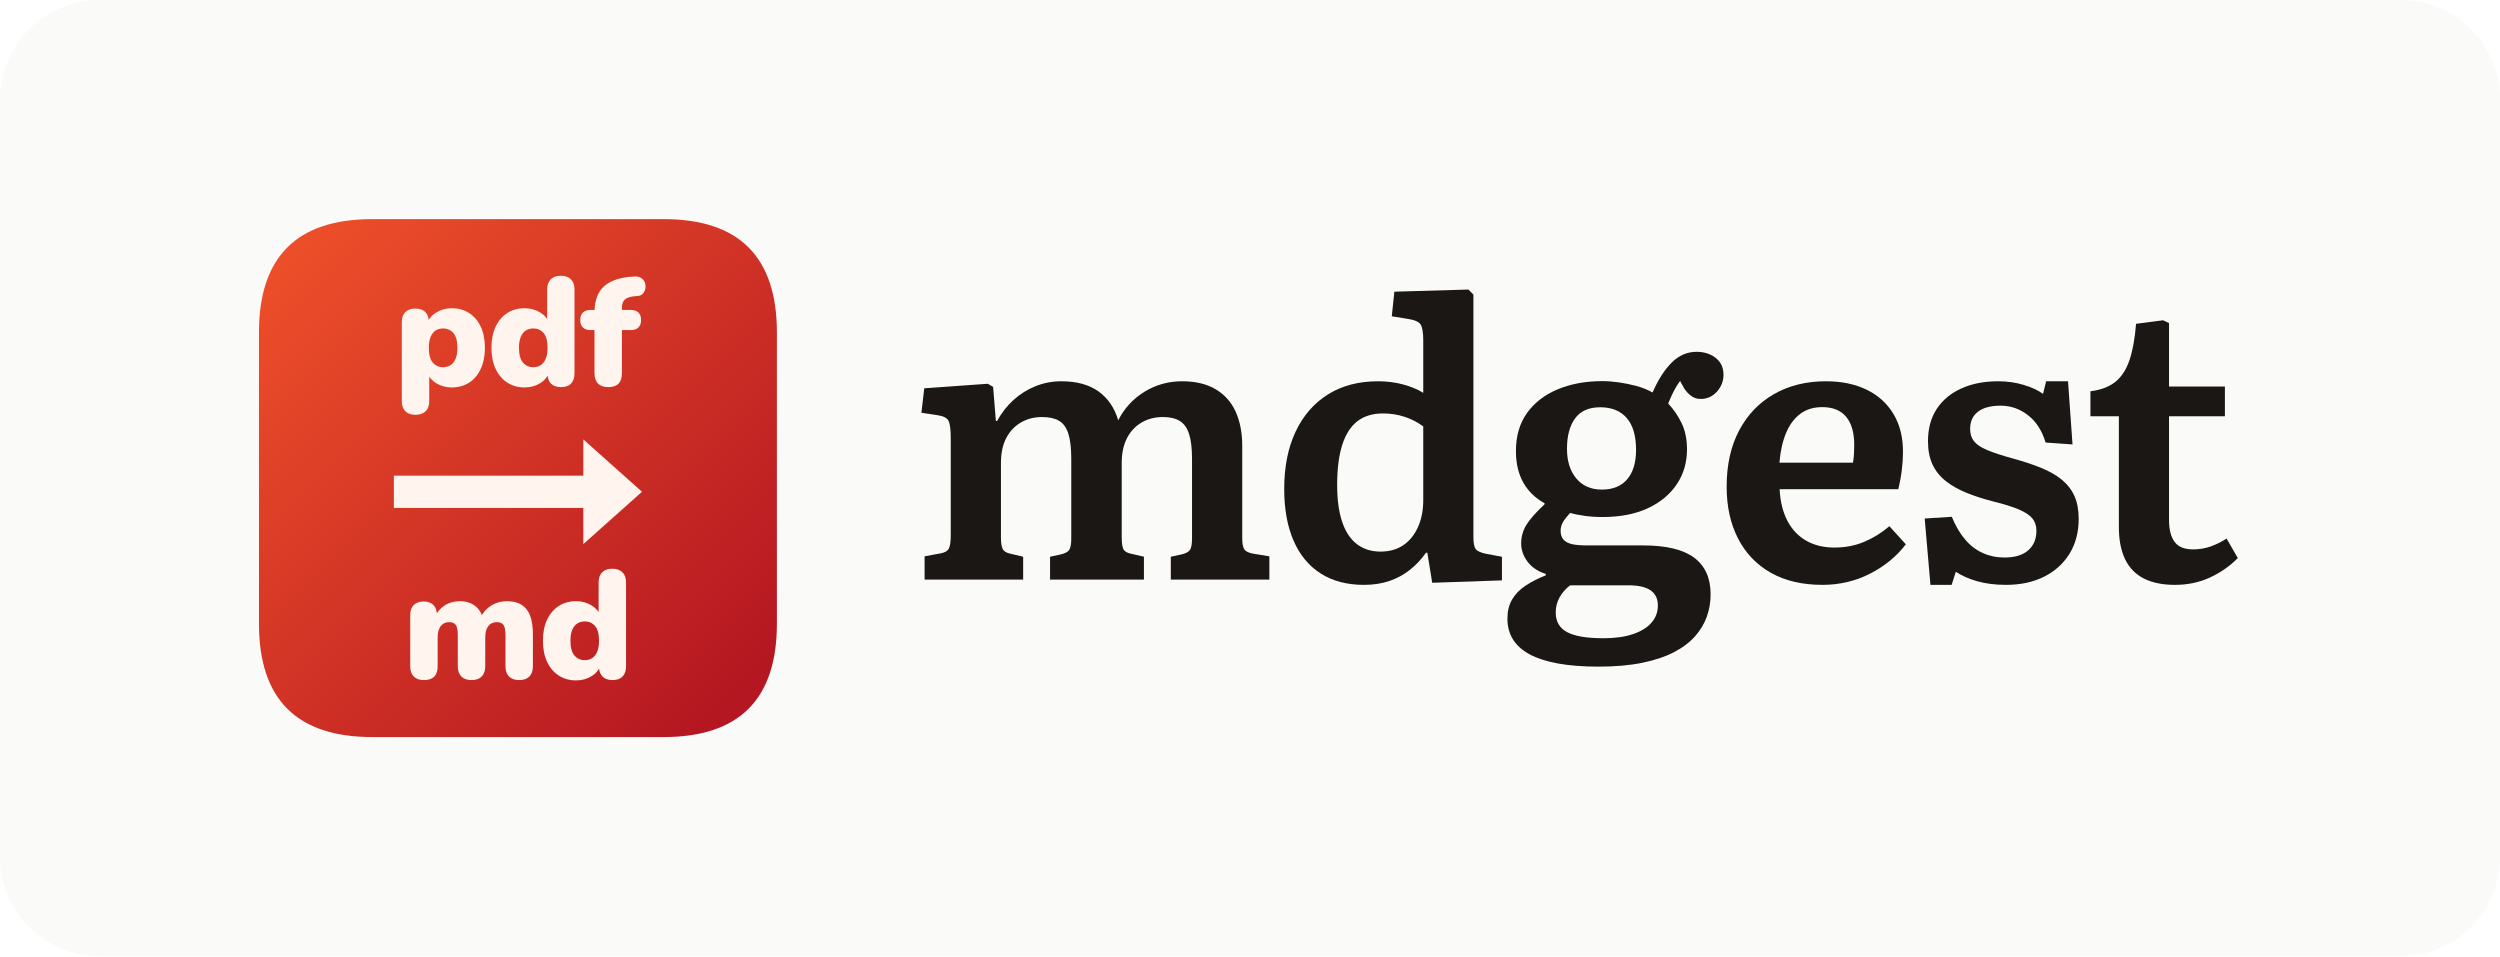
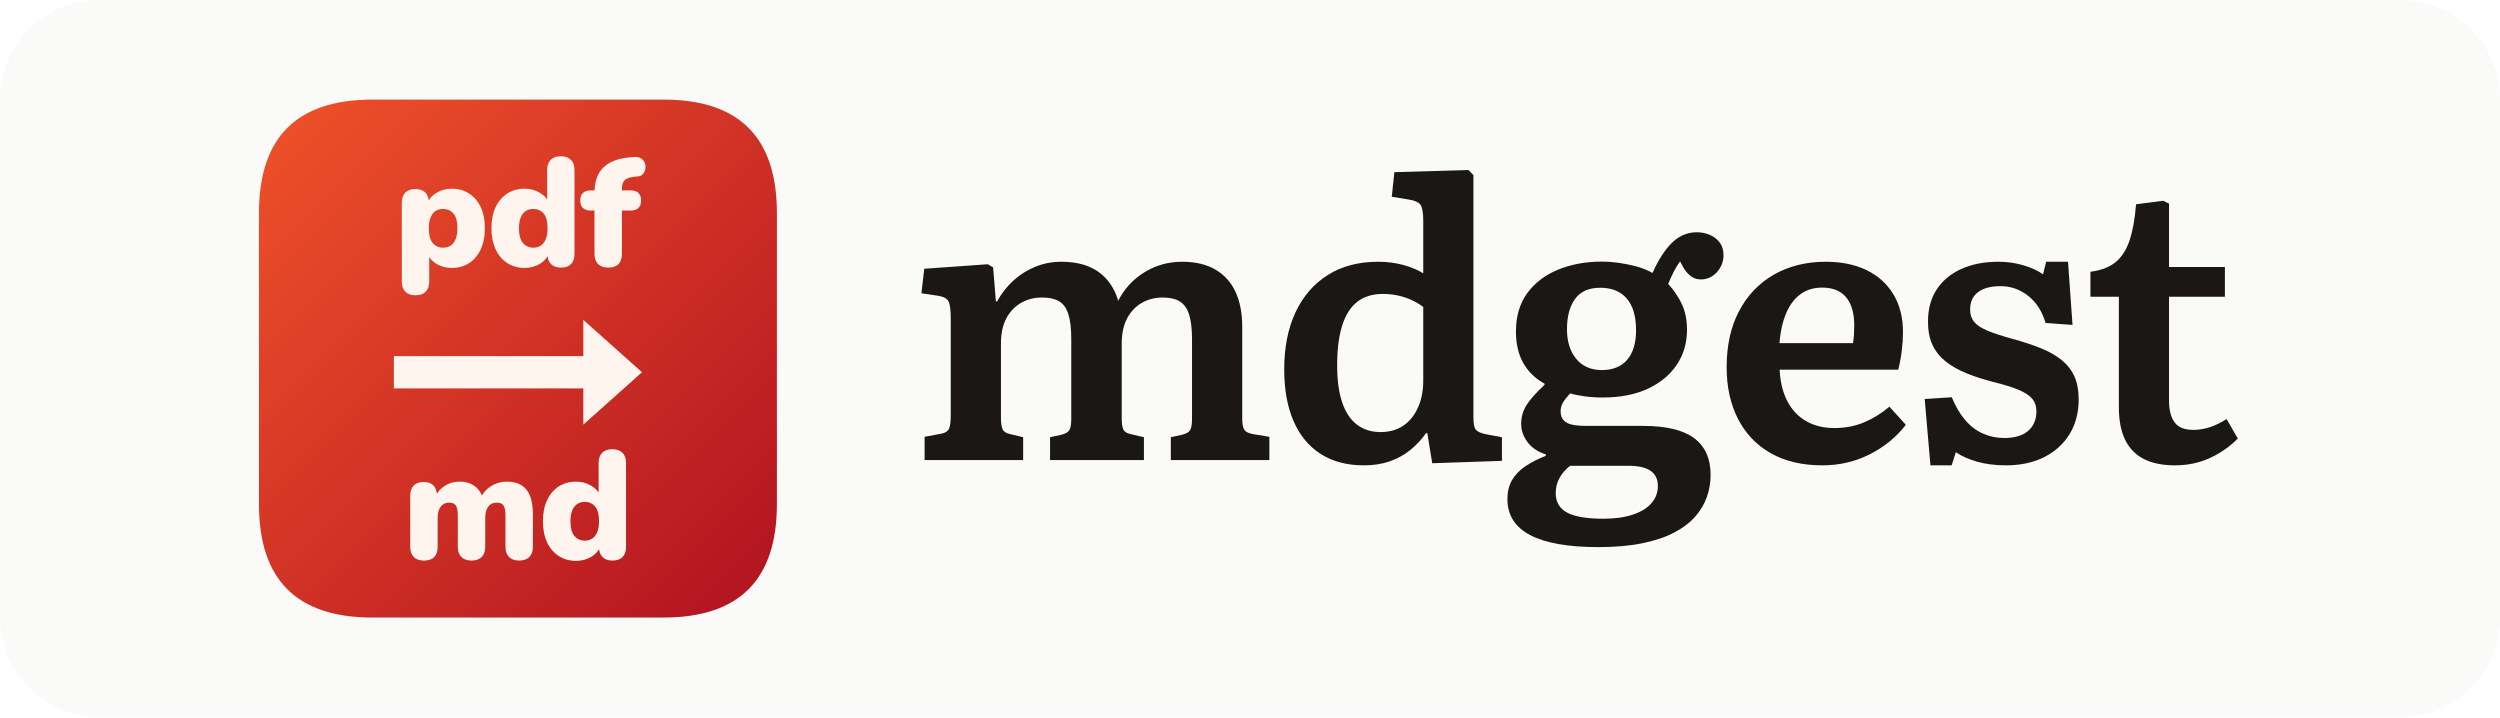
- <svg xmlns="http://www.w3.org/2000/svg" viewBox="0 0 502 192" width="502" height="192" role="img" aria-label="mdgest — pdf to markdown">
+ <svg xmlns="http://www.w3.org/2000/svg" viewBox="0 0 502 144" width="502" height="144" role="img" aria-label="mdgest — pdf to markdown">
  <defs>
    <linearGradient id="l" x1="0" y1="0" x2="1" y2="1">
      <stop offset="0" stop-color="#F0522A" />
      <stop offset="1" stop-color="#B01221" />
    </linearGradient>
  </defs>
-   <rect width="502" height="192" rx="20" fill="#FAFAF8" />
-   <g transform="translate(52.0,44.0) scale(1.625)">
+   <rect width="502" height="144" rx="20" fill="#FAFAF8" />
+   <g transform="translate(52.0,20.0) scale(1.625)">
    <path d="M 14,0 H 50 Q 64,0 64,14 V 50 Q 64,64 50,64 H 14 Q 0,64 0,50 V 14 Q 0,0 14,0 Z" fill="url(#l)" />
    <path d="M 16.67,31.70 H 40.08 V 27.22 L 47.33,33.69 L 40.08,40.16 V 35.69 H 16.67 Z" fill="#FFF4EE" />
    <path d="M19.34 24.18Q18.53 24.18 18.09 23.74Q17.65 23.31 17.65 22.47V12.75Q17.65 11.92 18.09 11.48Q18.52 11.05 19.31 11.05Q20.13 11.05 20.56 11.48Q20.99 11.92 20.99 12.75V13.85L20.78 12.91Q21.05 12.07 21.90 11.54Q22.75 11.01 23.83 11.01Q25.04 11.01 25.96 11.60Q26.88 12.19 27.40 13.28Q27.92 14.37 27.92 15.90Q27.92 17.41 27.40 18.51Q26.88 19.62 25.96 20.21Q25.04 20.80 23.83 20.80Q22.78 20.80 21.94 20.30Q21.10 19.79 20.81 19.01H21.04V22.47Q21.04 23.31 20.60 23.74Q20.16 24.18 19.34 24.18ZM22.75 18.30Q23.27 18.30 23.67 18.05Q24.06 17.80 24.29 17.27Q24.52 16.74 24.52 15.90Q24.52 14.63 24.02 14.07Q23.53 13.51 22.75 13.51Q22.24 13.51 21.84 13.75Q21.45 14.00 21.22 14.53Q20.99 15.05 20.99 15.90Q20.99 17.16 21.48 17.73Q21.98 18.30 22.75 18.30Z" fill="#FFF4EE" />
    <path d="M32.82 20.80Q31.63 20.80 30.70 20.21Q29.77 19.62 29.25 18.51Q28.73 17.41 28.73 15.90Q28.73 14.37 29.25 13.28Q29.77 12.19 30.69 11.60Q31.61 11.01 32.82 11.01Q33.87 11.01 34.70 11.51Q35.54 12.00 35.83 12.79H35.61V8.71Q35.61 7.88 36.05 7.44Q36.49 7.00 37.30 7.00Q38.11 7.00 38.55 7.44Q38.99 7.88 38.99 8.71V19.04Q38.99 19.88 38.57 20.32Q38.14 20.76 37.33 20.76Q36.52 20.76 36.08 20.32Q35.65 19.88 35.65 19.04V17.95L35.86 18.88Q35.60 19.74 34.75 20.27Q33.90 20.80 32.82 20.80ZM33.90 18.30Q34.42 18.30 34.81 18.05Q35.20 17.80 35.43 17.27Q35.66 16.74 35.66 15.90Q35.66 14.63 35.17 14.07Q34.67 13.51 33.90 13.51Q33.39 13.51 32.99 13.75Q32.59 14.00 32.36 14.53Q32.13 15.05 32.13 15.90Q32.13 17.16 32.63 17.73Q33.12 18.30 33.90 18.30Z" fill="#FFF4EE" />
    <path d="M43.16 20.76Q42.34 20.76 41.90 20.32Q41.46 19.88 41.46 19.04V13.71H40.97Q40.36 13.71 40.03 13.39Q39.70 13.07 39.70 12.47Q39.70 11.86 40.03 11.54Q40.36 11.22 40.97 11.22H42.45L41.46 12.12V11.58Q41.46 9.48 42.52 8.42Q43.57 7.37 45.67 7.15L46.23 7.10Q46.83 7.03 47.19 7.25Q47.55 7.47 47.68 7.82Q47.81 8.17 47.75 8.55Q47.68 8.92 47.46 9.19Q47.23 9.46 46.86 9.49L46.59 9.51Q45.62 9.58 45.23 9.92Q44.85 10.27 44.85 10.95V11.56L44.44 11.22H45.94Q46.57 11.22 46.89 11.54Q47.22 11.86 47.22 12.47Q47.22 13.07 46.89 13.39Q46.57 13.71 45.94 13.71H44.85V19.04Q44.85 20.76 43.16 20.76Z" fill="#FFF4EE" />
    <path d="M20.38 56.96Q19.57 56.96 19.13 56.52Q18.69 56.08 18.69 55.25V48.96Q18.69 48.13 19.12 47.69Q19.55 47.25 20.35 47.25Q21.14 47.25 21.57 47.69Q21.99 48.13 21.99 48.96V49.99L21.79 49.06Q22.18 48.23 22.97 47.72Q23.76 47.21 24.84 47.21Q25.87 47.21 26.59 47.71Q27.32 48.20 27.66 49.22H27.39Q27.83 48.29 28.70 47.75Q29.57 47.21 30.65 47.21Q31.74 47.21 32.44 47.65Q33.15 48.09 33.50 48.98Q33.85 49.87 33.85 51.25V55.25Q33.85 56.08 33.41 56.52Q32.97 56.96 32.15 56.96Q31.34 56.96 30.90 56.52Q30.46 56.08 30.46 55.25V51.35Q30.46 50.53 30.22 50.16Q29.98 49.80 29.40 49.80Q28.71 49.80 28.33 50.30Q27.96 50.79 27.96 51.72V55.25Q27.96 56.08 27.52 56.52Q27.08 56.96 26.27 56.96Q25.46 56.96 25.01 56.52Q24.57 56.08 24.57 55.25V51.35Q24.57 50.53 24.33 50.16Q24.09 49.80 23.51 49.80Q22.83 49.80 22.45 50.30Q22.08 50.79 22.08 51.72V55.25Q22.08 56.96 20.38 56.96Z" fill="#FFF4EE" />
    <path d="M39.18 57.00Q37.99 57.00 37.06 56.41Q36.13 55.82 35.61 54.72Q35.09 53.61 35.09 52.10Q35.09 50.58 35.61 49.48Q36.13 48.39 37.05 47.80Q37.97 47.21 39.18 47.21Q40.23 47.21 41.06 47.71Q41.90 48.21 42.19 48.99H41.97V44.91Q41.97 44.08 42.41 43.64Q42.85 43.20 43.66 43.20Q44.47 43.20 44.91 43.64Q45.36 44.08 45.36 44.91V55.25Q45.36 56.08 44.93 56.52Q44.50 56.96 43.69 56.96Q42.88 56.96 42.45 56.52Q42.01 56.08 42.01 55.25V54.15L42.22 55.09Q41.96 55.94 41.11 56.47Q40.26 57.00 39.18 57.00ZM40.26 54.50Q40.78 54.50 41.17 54.25Q41.56 54.00 41.79 53.47Q42.02 52.94 42.02 52.10Q42.02 50.84 41.53 50.27Q41.03 49.71 40.26 49.71Q39.75 49.71 39.35 49.96Q38.95 50.21 38.72 50.73Q38.49 51.25 38.49 52.10Q38.49 53.36 38.99 53.93Q39.48 54.50 40.26 54.50Z" fill="#FFF4EE" />
  </g>
-   <path d="M185.66 116.38V111.71L188.94 111.10Q190.15 110.87 190.53 110.16Q190.91 109.45 190.91 107.45V87.96Q190.91 85.38 190.46 84.50Q190.00 83.63 188.31 83.38L185.02 82.89L185.59 77.97L198.35 77.06L199.42 77.69L199.97 84.52H200.22Q201.55 82.10 203.52 80.31Q205.49 78.53 207.95 77.54Q210.40 76.56 213.11 76.56Q217.71 76.56 220.57 78.59Q223.42 80.63 224.54 84.40Q226.34 80.83 229.77 78.69Q233.21 76.56 237.37 76.56Q241.40 76.56 244.10 78.16Q246.80 79.76 248.12 82.67Q249.44 85.58 249.44 89.55V108.08Q249.44 109.71 249.89 110.34Q250.33 110.97 251.78 111.20L254.89 111.71V116.38H235.10V111.79L237.20 111.34Q238.57 111.03 238.97 110.39Q239.36 109.75 239.36 108.10V92.14Q239.36 89.03 238.78 87.18Q238.20 85.34 236.92 84.54Q235.63 83.74 233.50 83.74Q231.15 83.74 229.27 84.82Q227.39 85.90 226.32 87.94Q225.24 89.99 225.24 92.98V107.84Q225.24 109.50 225.55 110.21Q225.86 110.92 227.07 111.18L229.70 111.79V116.38H210.85V111.79L212.95 111.34Q214.32 111.03 214.72 110.39Q215.11 109.75 215.11 108.10V92.14Q215.11 88.93 214.53 87.10Q213.95 85.26 212.67 84.50Q211.38 83.74 209.25 83.74Q206.90 83.74 205.02 84.82Q203.14 85.90 202.06 87.94Q200.99 89.99 200.99 92.98V107.84Q200.99 109.50 201.33 110.21Q201.66 110.92 202.87 111.18L205.45 111.79V116.38Z" fill="#1A1714" />
-   <path d="M273.86 117.44Q268.75 117.44 265.17 115.14Q261.59 112.84 259.73 108.52Q257.87 104.20 257.87 98.18Q257.87 91.54 260.15 86.69Q262.43 81.85 266.65 79.20Q270.87 76.56 276.73 76.56Q279.36 76.56 281.72 77.19Q284.08 77.83 285.79 78.88V68.39Q285.79 65.94 285.24 65.13Q284.69 64.32 282.61 64.02L279.47 63.51L279.99 58.57L294.87 58.14L295.86 59.16V107.84Q295.86 109.62 296.32 110.24Q296.78 110.86 298.35 111.19L301.59 111.80V116.54L287.59 117.02L286.61 110.99H286.34Q284.94 112.96 283.14 114.40Q281.34 115.84 279.05 116.64Q276.76 117.44 273.86 117.44ZM277.21 110.76Q279.86 110.76 281.76 109.49Q283.66 108.21 284.72 105.86Q285.79 103.51 285.79 100.40V85.63Q284.09 84.36 282.03 83.69Q279.97 83.02 277.70 83.02Q274.58 83.02 272.55 84.59Q270.52 86.17 269.51 89.37Q268.50 92.57 268.50 97.35Q268.50 101.76 269.49 104.75Q270.49 107.74 272.45 109.25Q274.42 110.76 277.21 110.76Z" fill="#1A1714" />
-   <path d="M320.98 133.86Q316.35 133.86 312.90 133.24Q309.45 132.62 307.19 131.41Q304.94 130.20 303.81 128.40Q302.69 126.61 302.69 124.21Q302.69 121.99 303.63 120.38Q304.57 118.78 306.33 117.60Q308.09 116.43 310.40 115.52V115.24Q308.00 114.49 306.72 112.77Q305.45 111.04 305.45 109.14Q305.45 107.13 306.48 105.42Q307.52 103.72 310.14 101.27V101.04Q307.35 99.51 305.87 96.89Q304.40 94.26 304.40 90.56Q304.40 86.03 306.64 82.91Q308.89 79.79 312.83 78.16Q316.76 76.53 321.73 76.53Q323.30 76.53 325.06 76.78Q326.82 77.03 328.59 77.50Q330.36 77.98 331.83 78.81Q333.51 74.98 335.67 72.81Q337.84 70.64 340.70 70.64Q342.17 70.64 343.39 71.19Q344.61 71.73 345.35 72.74Q346.08 73.75 346.08 75.26Q346.08 77.16 344.76 78.64Q343.43 80.11 341.50 80.11Q340.44 80.11 339.62 79.52Q338.79 78.93 338.16 77.95L337.36 76.49Q336.65 77.44 336.09 78.55Q335.53 79.66 334.97 81.02Q336.64 82.81 337.70 85.03Q338.75 87.25 338.75 90.23Q338.75 94.19 336.69 97.25Q334.63 100.32 330.85 102.07Q327.06 103.82 321.78 103.82Q319.92 103.82 318.18 103.58Q316.44 103.34 315.28 102.99Q314.26 104.10 313.81 104.89Q313.37 105.69 313.37 106.61Q313.37 107.70 313.96 108.37Q314.55 109.03 315.72 109.28Q316.88 109.52 318.60 109.52H329.95Q336.87 109.52 340.18 111.98Q343.49 114.44 343.49 119.35Q343.49 121.67 342.74 123.79Q342.00 125.91 340.38 127.75Q338.77 129.58 336.15 130.95Q333.54 132.32 329.76 133.09Q325.99 133.86 320.98 133.86ZM321.98 128.16Q325.42 128.16 327.87 127.34Q330.33 126.52 331.61 125.04Q332.90 123.57 332.90 121.59Q332.90 119.55 331.44 118.54Q329.97 117.53 326.99 117.53H315.27Q313.89 118.62 313.14 119.99Q312.39 121.35 312.39 123.00Q312.39 125.72 314.69 126.94Q316.98 128.16 321.98 128.16ZM321.65 98.31Q324.99 98.31 326.76 96.22Q328.52 94.14 328.52 90.30Q328.52 86.11 326.65 83.94Q324.78 81.78 321.33 81.78Q317.90 81.78 316.28 84.01Q314.65 86.24 314.65 90.11Q314.65 93.82 316.51 96.06Q318.37 98.31 321.65 98.31Z" fill="#1A1714" />
-   <path d="M365.93 117.44Q359.86 117.44 355.56 115.00Q351.27 112.56 348.99 108.11Q346.71 103.66 346.71 97.74Q346.71 91.14 349.24 86.40Q351.76 81.66 356.26 79.11Q360.76 76.56 366.65 76.56Q371.33 76.56 374.82 78.25Q378.30 79.95 380.21 83.13Q382.12 86.32 382.12 90.71Q382.12 92.45 381.88 94.38Q381.65 96.32 381.17 98.23H357.35Q357.53 101.93 358.91 104.58Q360.30 107.22 362.71 108.59Q365.12 109.95 368.36 109.95Q371.59 109.95 374.33 108.80Q377.06 107.65 379.39 105.66L382.69 109.30Q379.88 112.96 375.49 115.20Q371.10 117.44 365.93 117.44ZM357.31 92.90H372.08Q372.23 92.05 372.28 91.17Q372.33 90.28 372.33 89.34Q372.33 85.65 370.71 83.70Q369.09 81.75 365.90 81.75Q363.31 81.75 361.51 83.09Q359.70 84.43 358.65 86.92Q357.60 89.41 357.31 92.90Z" fill="#1A1714" />
-   <path d="M387.63 117.44 386.48 104.12 391.92 103.77Q393.03 106.48 394.57 108.30Q396.11 110.13 398.12 111.04Q400.13 111.95 402.47 111.95Q405.61 111.95 407.26 110.51Q408.91 109.08 408.91 106.57Q408.91 105.08 408.10 104.10Q407.29 103.12 405.39 102.30Q403.50 101.49 400.22 100.69Q397.29 99.94 394.86 98.95Q392.44 97.96 390.71 96.60Q388.98 95.23 388.06 93.29Q387.14 91.35 387.14 88.59Q387.14 84.80 388.89 82.12Q390.65 79.44 393.84 78.00Q397.03 76.56 401.24 76.56Q403.96 76.56 406.37 77.29Q408.78 78.02 410.24 79.09L410.87 76.56H415.26L416.16 89.24L410.75 88.86Q409.72 85.33 407.25 83.40Q404.79 81.46 401.71 81.46Q398.78 81.46 397.19 82.66Q395.60 83.87 395.60 86.16Q395.60 87.60 396.37 88.59Q397.14 89.58 399.02 90.37Q400.90 91.16 404.06 92.03Q407.35 92.93 409.84 93.94Q412.33 94.95 414.02 96.33Q415.70 97.71 416.55 99.61Q417.40 101.52 417.40 104.19Q417.40 108.21 415.55 111.20Q413.70 114.18 410.43 115.81Q407.17 117.44 402.80 117.44Q399.56 117.44 397.01 116.71Q394.46 115.98 392.73 114.81L391.89 117.44Z" fill="#1A1714" />
-   <path d="M436.74 117.44Q433.00 117.44 430.49 116.17Q427.99 114.90 426.73 112.31Q425.47 109.72 425.47 105.82V83.59H419.76V78.57Q422.85 78.18 424.72 76.71Q426.60 75.23 427.59 72.35Q428.57 69.47 428.92 65.02L434.35 64.31L435.54 64.88V77.62H446.76V83.59H435.54V104.38Q435.54 107.30 436.66 108.81Q437.77 110.32 440.39 110.32Q442.16 110.32 443.81 109.76Q445.45 109.20 447.10 108.14L449.35 112.06Q446.94 114.50 443.74 115.97Q440.55 117.44 436.74 117.44Z" fill="#1A1714" />
+   <g transform="translate(0,-24)">
+     <path d="M185.66 116.38V111.71L188.94 111.10Q190.15 110.87 190.53 110.16Q190.91 109.45 190.91 107.45V87.96Q190.91 85.38 190.46 84.50Q190.00 83.63 188.31 83.38L185.02 82.89L185.59 77.97L198.35 77.06L199.42 77.69L199.97 84.52H200.22Q201.55 82.10 203.52 80.31Q205.49 78.53 207.95 77.54Q210.40 76.56 213.11 76.56Q217.71 76.56 220.57 78.59Q223.42 80.63 224.54 84.40Q226.34 80.83 229.77 78.69Q233.21 76.56 237.37 76.56Q241.40 76.56 244.10 78.16Q246.80 79.76 248.12 82.67Q249.44 85.58 249.44 89.55V108.08Q249.44 109.71 249.89 110.34Q250.33 110.97 251.78 111.20L254.89 111.71V116.38H235.10V111.79L237.20 111.34Q238.57 111.03 238.97 110.39Q239.36 109.75 239.36 108.10V92.14Q239.36 89.03 238.78 87.18Q238.20 85.34 236.92 84.54Q235.63 83.74 233.50 83.74Q231.15 83.74 229.27 84.82Q227.39 85.90 226.32 87.94Q225.24 89.99 225.24 92.98V107.84Q225.24 109.50 225.55 110.21Q225.86 110.92 227.07 111.18L229.70 111.79V116.38H210.85V111.79L212.95 111.34Q214.32 111.03 214.72 110.39Q215.11 109.75 215.11 108.10V92.14Q215.11 88.93 214.53 87.10Q213.95 85.26 212.67 84.50Q211.38 83.74 209.25 83.74Q206.90 83.74 205.02 84.82Q203.14 85.90 202.06 87.94Q200.99 89.99 200.99 92.98V107.84Q200.99 109.50 201.33 110.21Q201.66 110.92 202.87 111.18L205.45 111.79V116.38Z" fill="#1A1714" />
+     <path d="M273.86 117.44Q268.75 117.44 265.17 115.14Q261.59 112.84 259.73 108.52Q257.87 104.20 257.87 98.18Q257.87 91.54 260.15 86.69Q262.43 81.85 266.65 79.20Q270.87 76.56 276.73 76.56Q279.36 76.56 281.72 77.19Q284.08 77.83 285.79 78.88V68.39Q285.79 65.94 285.24 65.13Q284.69 64.32 282.61 64.02L279.47 63.51L279.99 58.57L294.87 58.14L295.86 59.16V107.84Q295.86 109.62 296.32 110.24Q296.78 110.86 298.35 111.19L301.59 111.80V116.54L287.59 117.02L286.61 110.99H286.34Q284.94 112.96 283.14 114.40Q281.34 115.84 279.05 116.64Q276.76 117.44 273.86 117.44ZM277.21 110.76Q279.86 110.76 281.76 109.49Q283.66 108.21 284.72 105.86Q285.79 103.51 285.79 100.40V85.63Q284.09 84.36 282.03 83.69Q279.97 83.02 277.70 83.02Q274.58 83.02 272.55 84.59Q270.52 86.17 269.51 89.37Q268.50 92.57 268.50 97.35Q268.50 101.76 269.49 104.75Q270.49 107.74 272.45 109.25Q274.42 110.76 277.21 110.76Z" fill="#1A1714" />
+     <path d="M320.98 133.86Q316.35 133.86 312.90 133.24Q309.45 132.62 307.19 131.41Q304.94 130.20 303.81 128.40Q302.69 126.61 302.69 124.21Q302.69 121.99 303.63 120.38Q304.57 118.78 306.33 117.60Q308.09 116.43 310.40 115.52V115.24Q308.00 114.49 306.72 112.77Q305.45 111.04 305.45 109.14Q305.45 107.13 306.48 105.42Q307.52 103.72 310.14 101.27V101.04Q307.35 99.51 305.87 96.89Q304.40 94.26 304.40 90.56Q304.40 86.03 306.64 82.91Q308.89 79.79 312.83 78.16Q316.76 76.53 321.73 76.53Q323.30 76.53 325.06 76.78Q326.82 77.03 328.59 77.50Q330.36 77.98 331.83 78.81Q333.51 74.98 335.67 72.81Q337.84 70.64 340.70 70.64Q342.17 70.64 343.39 71.19Q344.61 71.73 345.35 72.74Q346.08 73.75 346.08 75.26Q346.08 77.16 344.76 78.64Q343.43 80.11 341.50 80.11Q340.44 80.11 339.62 79.52Q338.79 78.93 338.16 77.95L337.36 76.49Q336.65 77.44 336.09 78.55Q335.53 79.66 334.97 81.02Q336.64 82.81 337.70 85.03Q338.75 87.25 338.75 90.23Q338.75 94.19 336.69 97.25Q334.63 100.32 330.85 102.07Q327.06 103.82 321.78 103.82Q319.92 103.82 318.18 103.58Q316.44 103.34 315.28 102.99Q314.26 104.10 313.81 104.89Q313.37 105.69 313.37 106.61Q313.37 107.70 313.96 108.37Q314.55 109.03 315.72 109.28Q316.88 109.52 318.60 109.52H329.95Q336.87 109.52 340.18 111.98Q343.49 114.44 343.49 119.35Q343.49 121.67 342.74 123.79Q342.00 125.91 340.38 127.75Q338.77 129.58 336.15 130.95Q333.54 132.32 329.76 133.09Q325.99 133.86 320.98 133.86ZM321.98 128.16Q325.42 128.16 327.87 127.34Q330.33 126.52 331.61 125.04Q332.90 123.57 332.90 121.59Q332.90 119.55 331.44 118.54Q329.97 117.53 326.99 117.53H315.27Q313.89 118.62 313.14 119.99Q312.39 121.35 312.39 123.00Q312.39 125.72 314.69 126.94Q316.98 128.16 321.98 128.16ZM321.65 98.31Q324.99 98.31 326.76 96.22Q328.52 94.14 328.52 90.30Q328.52 86.11 326.65 83.94Q324.78 81.78 321.33 81.78Q317.90 81.78 316.28 84.01Q314.65 86.24 314.65 90.11Q314.65 93.82 316.51 96.06Q318.37 98.31 321.65 98.31Z" fill="#1A1714" />
+     <path d="M365.93 117.44Q359.86 117.44 355.56 115.00Q351.27 112.56 348.99 108.11Q346.71 103.66 346.71 97.74Q346.71 91.14 349.24 86.40Q351.76 81.66 356.26 79.11Q360.76 76.56 366.65 76.56Q371.33 76.56 374.82 78.25Q378.30 79.95 380.21 83.13Q382.12 86.32 382.12 90.71Q382.12 92.45 381.88 94.38Q381.65 96.32 381.17 98.23H357.35Q357.53 101.93 358.91 104.58Q360.30 107.22 362.71 108.59Q365.12 109.95 368.36 109.95Q371.59 109.95 374.33 108.80Q377.06 107.65 379.39 105.66L382.69 109.30Q379.88 112.96 375.49 115.20Q371.10 117.44 365.93 117.44ZM357.31 92.90H372.08Q372.23 92.05 372.28 91.17Q372.33 90.28 372.33 89.34Q372.33 85.65 370.71 83.70Q369.09 81.75 365.90 81.75Q363.31 81.75 361.51 83.09Q359.70 84.43 358.65 86.92Q357.60 89.41 357.31 92.90Z" fill="#1A1714" />
+     <path d="M387.63 117.44 386.48 104.12 391.92 103.77Q393.03 106.48 394.57 108.30Q396.11 110.13 398.12 111.04Q400.13 111.95 402.47 111.95Q405.61 111.95 407.26 110.51Q408.91 109.08 408.91 106.57Q408.91 105.08 408.10 104.10Q407.29 103.12 405.39 102.30Q403.50 101.49 400.22 100.69Q397.29 99.94 394.86 98.95Q392.44 97.96 390.71 96.60Q388.98 95.23 388.06 93.29Q387.14 91.35 387.14 88.59Q387.14 84.80 388.89 82.12Q390.65 79.44 393.84 78.00Q397.03 76.56 401.24 76.56Q403.96 76.56 406.37 77.29Q408.78 78.02 410.24 79.09L410.87 76.56H415.26L416.16 89.24L410.75 88.86Q409.72 85.33 407.25 83.40Q404.79 81.46 401.71 81.46Q398.78 81.46 397.19 82.66Q395.60 83.87 395.60 86.16Q395.60 87.60 396.37 88.59Q397.14 89.58 399.02 90.37Q400.90 91.16 404.06 92.03Q407.35 92.93 409.84 93.94Q412.33 94.95 414.02 96.33Q415.70 97.71 416.55 99.61Q417.40 101.52 417.40 104.19Q417.40 108.21 415.55 111.20Q413.70 114.18 410.43 115.81Q407.17 117.44 402.80 117.44Q399.56 117.44 397.01 116.71Q394.46 115.98 392.73 114.81L391.89 117.44Z" fill="#1A1714" />
+     <path d="M436.74 117.44Q433.00 117.44 430.49 116.17Q427.99 114.90 426.73 112.31Q425.47 109.72 425.47 105.82V83.59H419.76V78.57Q422.85 78.18 424.72 76.71Q426.60 75.23 427.59 72.35Q428.57 69.47 428.92 65.02L434.35 64.31L435.54 64.88V77.62H446.76V83.59H435.54V104.38Q435.54 107.30 436.66 108.81Q437.77 110.32 440.39 110.32Q442.16 110.32 443.81 109.76Q445.45 109.20 447.10 108.14L449.35 112.06Q446.94 114.50 443.74 115.97Q440.55 117.44 436.74 117.44Z" fill="#1A1714" />
+   </g>
</svg>
